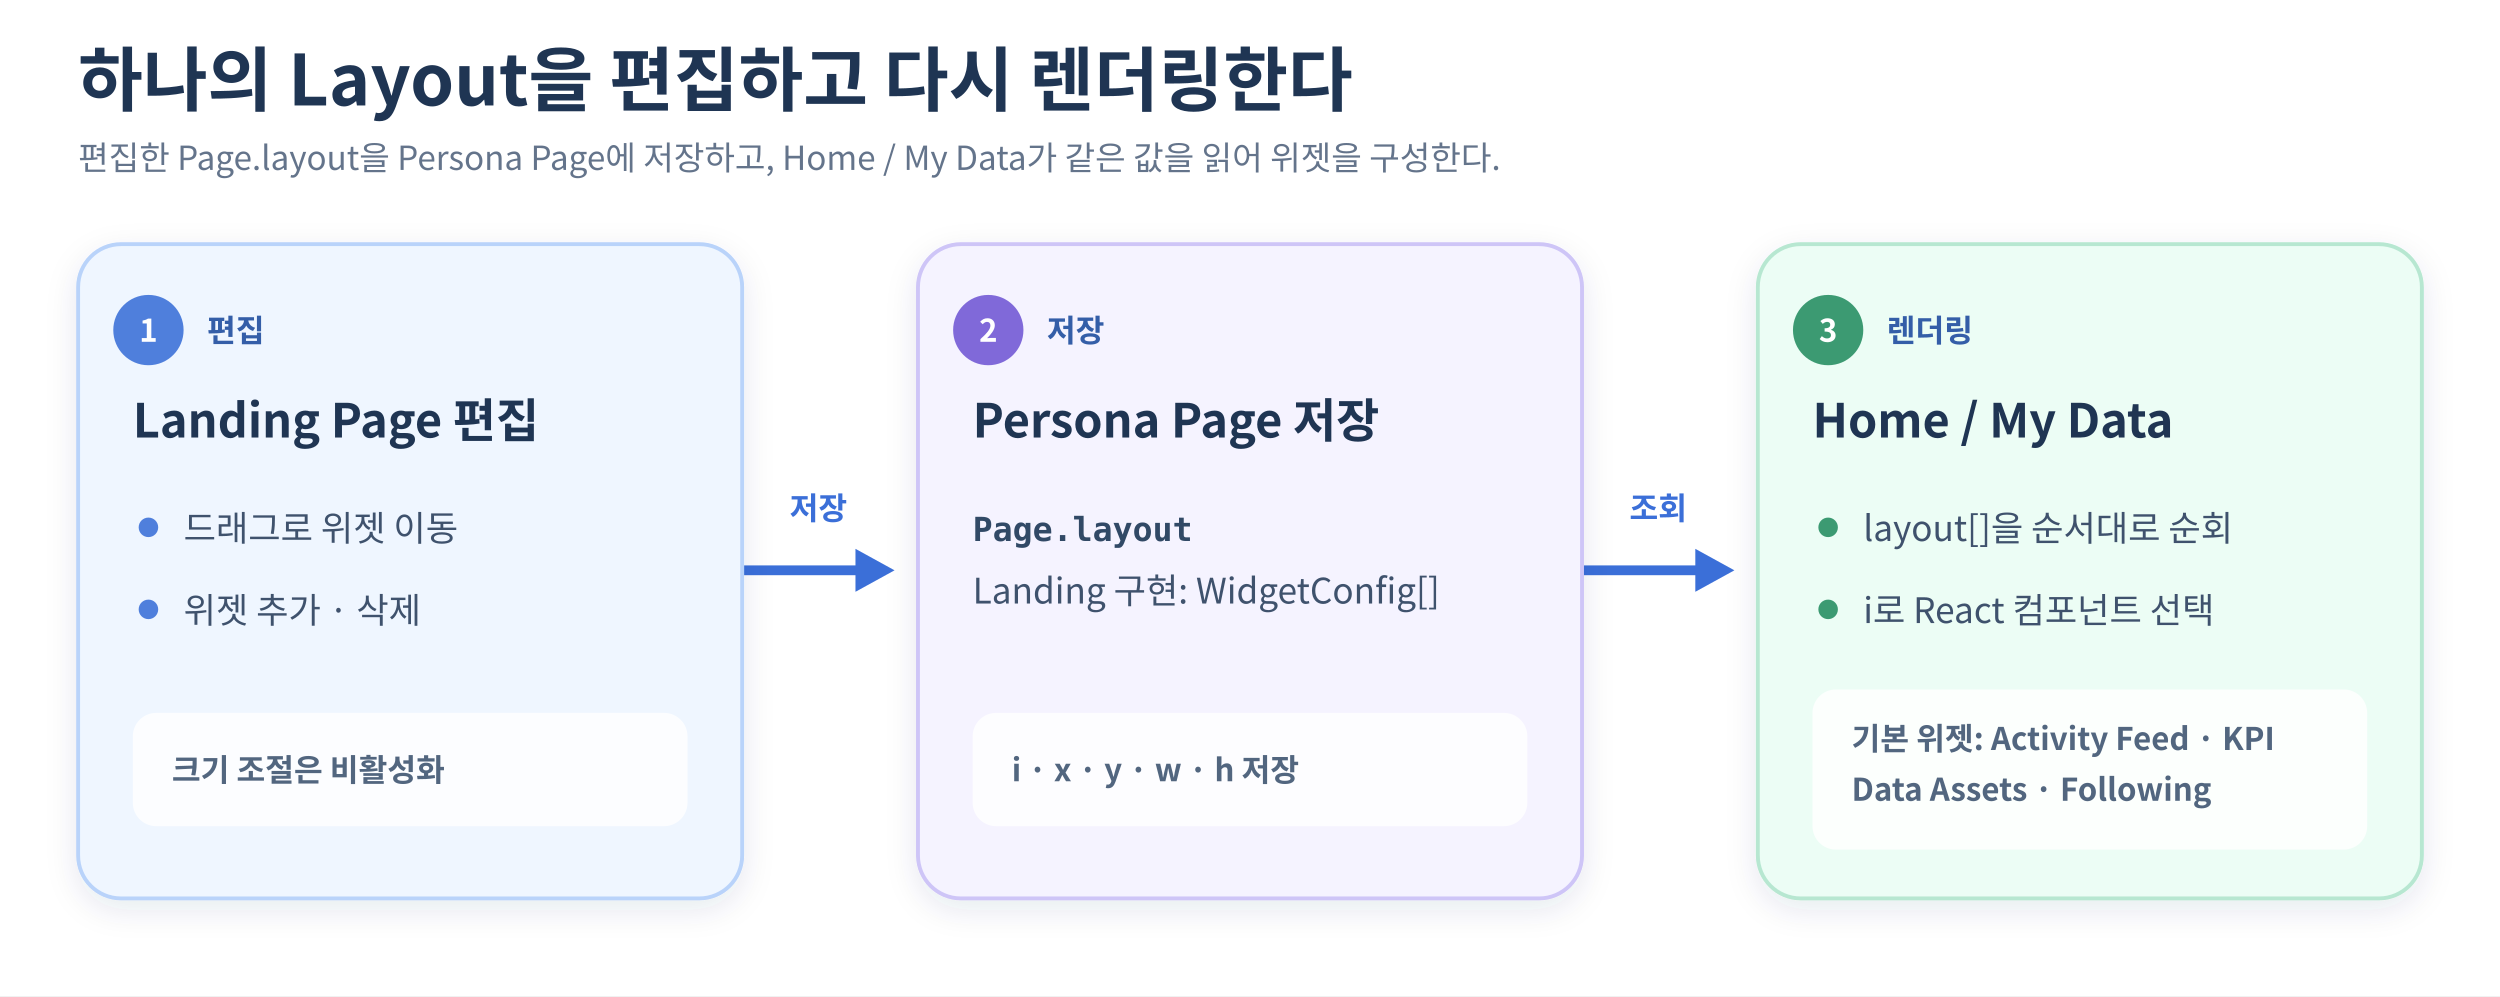
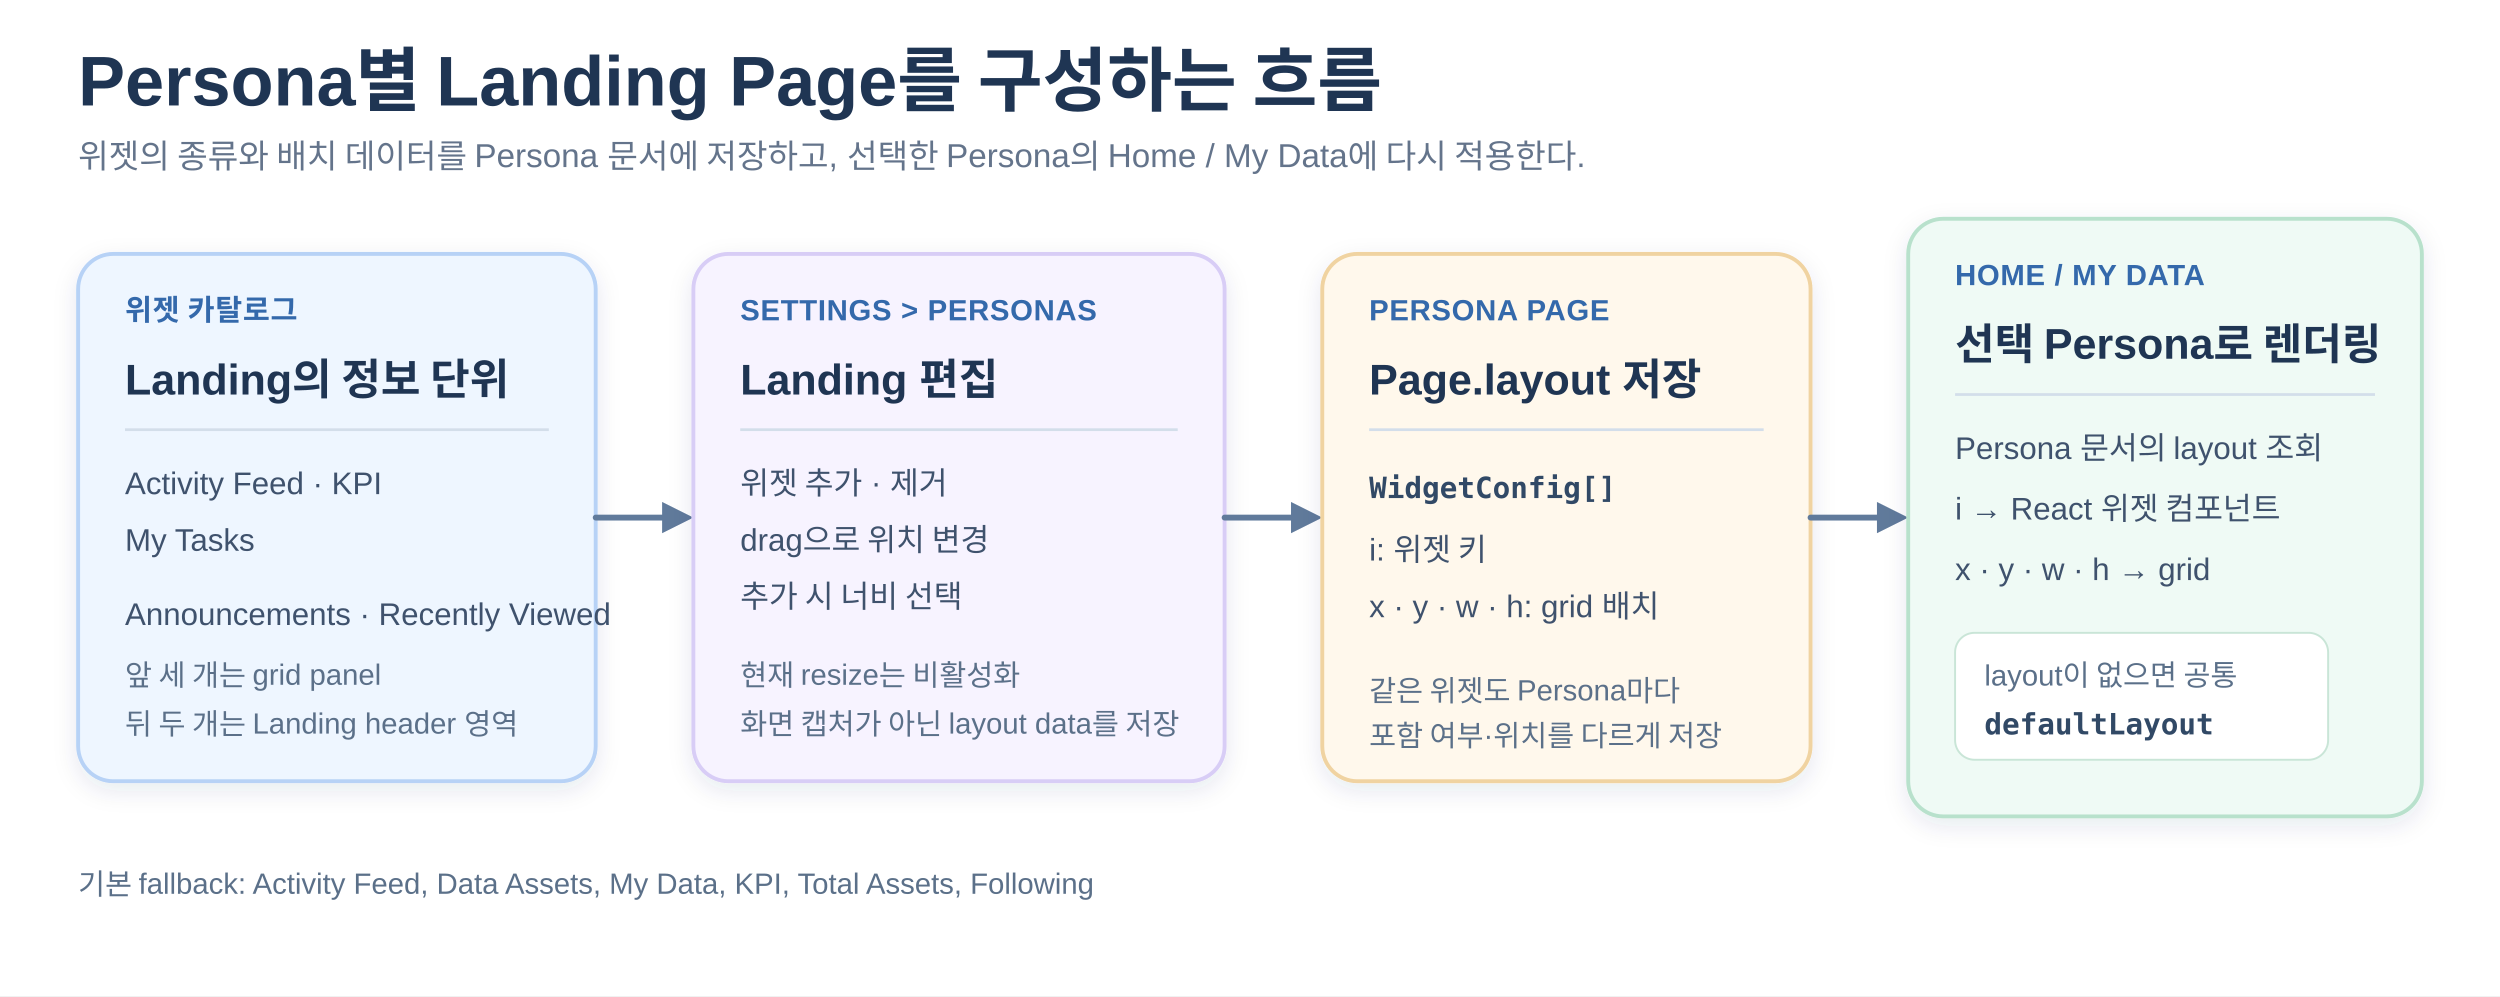
<svg xmlns="http://www.w3.org/2000/svg" width="1280" height="510" viewBox="0 0 1280 510" role="img" aria-labelledby="title desc">
  <defs>
    <filter id="shadow" x="-10%" y="-10%" width="120%" height="130%">
-       <feDropShadow dx="0" dy="5" stdDeviation="8" flood-color="#263A5A" flood-opacity="0.10" />
+       <feDropShadow dx="0" dy="4" stdDeviation="6" flood-color="#263A5A" flood-opacity=".10" />
    </filter>
    <style>
-       .title{font-family:'Apple SD Gothic Neo','Noto Sans CJK KR','Helvetica Neue',Arial,sans-serif;font-size:36px;font-weight:700;fill:#1F3553}
-       .subtitle{font-family:'Apple SD Gothic Neo','Noto Sans CJK KR','Helvetica Neue',Arial,sans-serif;font-size:17px;font-weight:500;fill:#64748B}
-       .step{font-family:'Apple SD Gothic Neo','Noto Sans CJK KR','Helvetica Neue',Arial,sans-serif;font-size:16px;font-weight:700;fill:#345EA8}
-       .number{font-family:'Apple SD Gothic Neo','Noto Sans CJK KR','Helvetica Neue',Arial,sans-serif;font-size:16px;font-weight:700;fill:#FFFFFF;text-anchor:middle}
-       .cardTitle{font-family:'Apple SD Gothic Neo','Noto Sans CJK KR','Helvetica Neue',Arial,sans-serif;font-size:24px;font-weight:700;fill:#1F3553}
-       .body{font-family:'Apple SD Gothic Neo','Noto Sans CJK KR','Helvetica Neue',Arial,sans-serif;font-size:18px;font-weight:500;fill:#3F526D}
-       .mono{font-family:Menlo,Consolas,monospace;font-size:17px;font-weight:600;fill:#314966}
-       .note{font-family:'Apple SD Gothic Neo','Noto Sans CJK KR','Helvetica Neue',Arial,sans-serif;font-size:16px;font-weight:600;fill:#52667F}
-       .arrowLabel{font-family:'Apple SD Gothic Neo','Noto Sans CJK KR','Helvetica Neue',Arial,sans-serif;font-size:16px;font-weight:700;fill:#3B6FD8;text-anchor:middle}
-       .flow{stroke:#3B6FD8;stroke-width:5;stroke-linecap:round;fill:none}
+       .title{font-family:'Apple SD Gothic Neo','Noto Sans KR','Helvetica Neue',Arial,sans-serif;font-size:36px;font-weight:700;fill:#1F3553}
+       .sub{font-family:'Apple SD Gothic Neo','Noto Sans KR','Helvetica Neue',Arial,sans-serif;font-size:17px;font-weight:500;fill:#64748B}
+       .tag{font-family:'Apple SD Gothic Neo','Noto Sans KR','Helvetica Neue',Arial,sans-serif;font-size:15px;font-weight:700;fill:#3469AB;letter-spacing:.35px}
+       .card{font-family:'Apple SD Gothic Neo','Noto Sans KR','Helvetica Neue',Arial,sans-serif;font-size:22px;font-weight:700;fill:#1F3553}
+       .body{font-family:'Apple SD Gothic Neo','Noto Sans KR','Helvetica Neue',Arial,sans-serif;font-size:16px;font-weight:500;fill:#3F526D}
+       .small{font-family:'Apple SD Gothic Neo','Noto Sans KR','Helvetica Neue',Arial,sans-serif;font-size:15px;font-weight:500;fill:#5B7089}
+       .mono{font-family:Menlo,Consolas,monospace;font-size:15px;font-weight:600;fill:#314966}
+       .line{stroke:#607A9B;stroke-width:3;fill:none;stroke-linecap:round}
+       .rule{stroke:#D3DEEA;stroke-width:1.4}
    </style>
  </defs>
-   <rect width="1280" height="510" fill="#FFFFFF" />
-   <text class="title" x="40" y="54">하나의 Layout을 편집하고 다시 렌더링한다</text>
-   <text class="subtitle" x="40" y="87">편집한 Page.layout을 Persona Page에 저장하고, Home / My Data가 같은 값을 읽어 위젯을 구성한다.</text>
-   <path class="flow" d="M380 292 H440" />
-   <path d="M458 292 L438 281 V303 Z" fill="#3B6FD8" />
-   <text class="arrowLabel" x="419" y="266">저장</text>
-   <path class="flow" d="M810 292 H870" />
-   <path d="M888 292 L868 281 V303 Z" fill="#3B6FD8" />
-   <text class="arrowLabel" x="849" y="266">조회</text>
+   <rect width="1280" height="510" fill="#fff" />
+   <text class="title" x="40" y="54">Persona별 Landing Page를 구성하는 흐름</text>
+   <text class="sub" x="40" y="86">위젯의 종류와 배치 데이터를 Persona 문서에 저장하고, 선택한 Persona의 Home / My Data에 다시 적용한다.</text>
  <g filter="url(#shadow)">
-     <rect x="40" y="125" width="340" height="335" rx="22" fill="#EFF6FF" stroke="#B9D3FA" stroke-width="2" />
+     <rect x="40" y="130" width="265" height="270" rx="18" fill="#EEF6FF" stroke="#B7D2F6" stroke-width="2" />
  </g>
-   <circle cx="76" cy="169" r="18" fill="#4F7FDC" />
-   <text class="number" x="76" y="175">1</text>
-   <text class="step" x="106" y="175">편집</text>
-   <text class="cardTitle" x="68" y="224">Landing Page 편집</text>
-   <circle cx="76" cy="270" r="5" fill="#4F7FDC" />
-   <text class="body" x="94" y="277">드래그로 위젯 이동</text>
-   <circle cx="76" cy="312" r="5" fill="#4F7FDC" />
-   <text class="body" x="94" y="319">위젯 추가 · 삭제</text>
-   <rect x="68" y="365" width="284" height="58" rx="12" fill="#FFFFFF" fill-opacity="0.82" />
-   <text class="note" x="88" y="400">크기 조절은 비활성화</text>
+   <text class="tag" x="64" y="164">위젯 카탈로그</text>
+   <text class="card" x="64" y="202">Landing의 정보 단위</text>
+   <line class="rule" x1="64" y1="220" x2="281" y2="220" />
+   <text class="body" x="64" y="253">Activity Feed · KPI</text>
+   <text class="body" x="64" y="282">My Tasks</text>
+   <text class="body" x="64" y="320">Announcements · Recently Viewed</text>
+   <text class="small" x="64" y="351">앞 세 개는 grid panel</text>
+   <text class="small" x="64" y="376">뒤 두 개는 Landing header 영역</text>
+   <path class="line" d="M305 265 H339" />
+   <path d="M355 265 L339 257 V273 Z" fill="#607A9B" />
  <g filter="url(#shadow)">
-     <rect x="470" y="125" width="340" height="335" rx="22" fill="#F5F3FF" stroke="#CEC5F7" stroke-width="2" />
+     <rect x="355" y="130" width="272" height="270" rx="18" fill="#F7F3FF" stroke="#D8CDF6" stroke-width="2" />
  </g>
-   <circle cx="506" cy="169" r="18" fill="#8069D9" />
-   <text class="number" x="506" y="175">2</text>
-   <text class="step" x="536" y="175" fill="#6650B8">저장</text>
-   <text class="cardTitle" x="498" y="224">Persona Page 저장</text>
-   <text class="mono" x="498" y="277">Page.layout</text>
-   <text class="body" x="498" y="309">Landing 구현: WidgetConfig[]</text>
-   <rect x="498" y="365" width="284" height="58" rx="12" fill="#FFFFFF" fill-opacity="0.82" />
-   <text class="note" x="518" y="400">i · x · y · w · h 저장</text>
+   <text class="tag" x="379" y="164" fill="#7055B7">SETTINGS &gt; PERSONAS</text>
+   <text class="card" x="379" y="202">Landing 편집</text>
+   <line class="rule" x1="379" y1="220" x2="603" y2="220" />
+   <text class="body" x="379" y="253">위젯 추가 · 제거</text>
+   <text class="body" x="379" y="282">drag으로 위치 변경</text>
+   <text class="body" x="379" y="311">추가 시 너비 선택</text>
+   <text class="small" x="379" y="351">현재 resize는 비활성화</text>
+   <text class="small" x="379" y="376">화면 캡처가 아닌 layout data를 저장</text>
+   <path class="line" d="M627 265 H661" />
+   <path d="M677 265 L661 257 V273 Z" fill="#607A9B" />
  <g filter="url(#shadow)">
-     <rect x="900" y="125" width="340" height="335" rx="22" fill="#ECFDF5" stroke="#B7E7D1" stroke-width="2" />
+     <rect x="677" y="130" width="250" height="270" rx="18" fill="#FFF8EC" stroke="#F0D3A1" stroke-width="2" />
  </g>
-   <circle cx="936" cy="169" r="18" fill="#3C9A72" />
-   <text class="number" x="936" y="175">3</text>
-   <text class="step" x="966" y="175" fill="#287D5A">렌더링</text>
-   <text class="cardTitle" x="928" y="224">Home / My Data</text>
-   <circle cx="936" cy="270" r="5" fill="#3C9A72" />
-   <text class="body" x="954" y="277">layout[]을 순서대로 순회</text>
-   <circle cx="936" cy="312" r="5" fill="#3C9A72" />
-   <text class="body" x="954" y="319">i로 React 컴포넌트 선택</text>
-   <rect x="928" y="353" width="284" height="82" rx="12" fill="#FFFFFF" fill-opacity="0.82" />
-   <text class="note" x="948" y="384">기본 위젯: Activity Feed · KPI</text>
-   <text class="note" x="948" y="410">Data Assets · Following</text>
+   <text class="tag" x="701" y="164" fill="#A66A1C">PERSONA PAGE</text>
+   <text class="card" x="701" y="202">Page.layout 저장</text>
+   <line class="rule" x1="701" y1="220" x2="903" y2="220" />
+   <text class="mono" x="701" y="255">WidgetConfig[]</text>
+   <text class="body" x="701" y="287">i: 위젯 키</text>
+   <text class="body" x="701" y="316">x · y · w · h: grid 배치</text>
+   <text class="small" x="701" y="359">같은 위젯도 Persona마다</text>
+   <text class="small" x="701" y="382">포함 여부·위치를 다르게 저장</text>
+   <path class="line" d="M927 265 H961" />
+   <path d="M977 265 L961 257 V273 Z" fill="#607A9B" />
+   <g filter="url(#shadow)">
+     <rect x="977" y="112" width="263" height="306" rx="18" fill="#EFFAF5" stroke="#B8E1CC" stroke-width="2" />
+   </g>
+   <text class="tag" x="1001" y="146" fill="#27865F">HOME / MY DATA</text>
+   <text class="card" x="1001" y="184">선택 Persona로 렌더링</text>
+   <line class="rule" x1="1001" y1="202" x2="1216" y2="202" />
+   <text class="body" x="1001" y="235">Persona 문서의 layout 조회</text>
+   <text class="body" x="1001" y="266">i → React 위젯 컴포넌트</text>
+   <text class="body" x="1001" y="297">x · y · w · h → grid</text>
+   <rect x="1001" y="324" width="191" height="65" rx="10" fill="#fff" stroke="#C9E5D7" />
+   <text class="small" x="1016" y="351">layout이 없으면 공통</text>
+   <text class="mono" x="1016" y="376">defaultLayout</text>
+   <text class="small" x="40" y="458">기본 fallback: Activity Feed, Data Assets, My Data, KPI, Total Assets, Following</text>
</svg>
